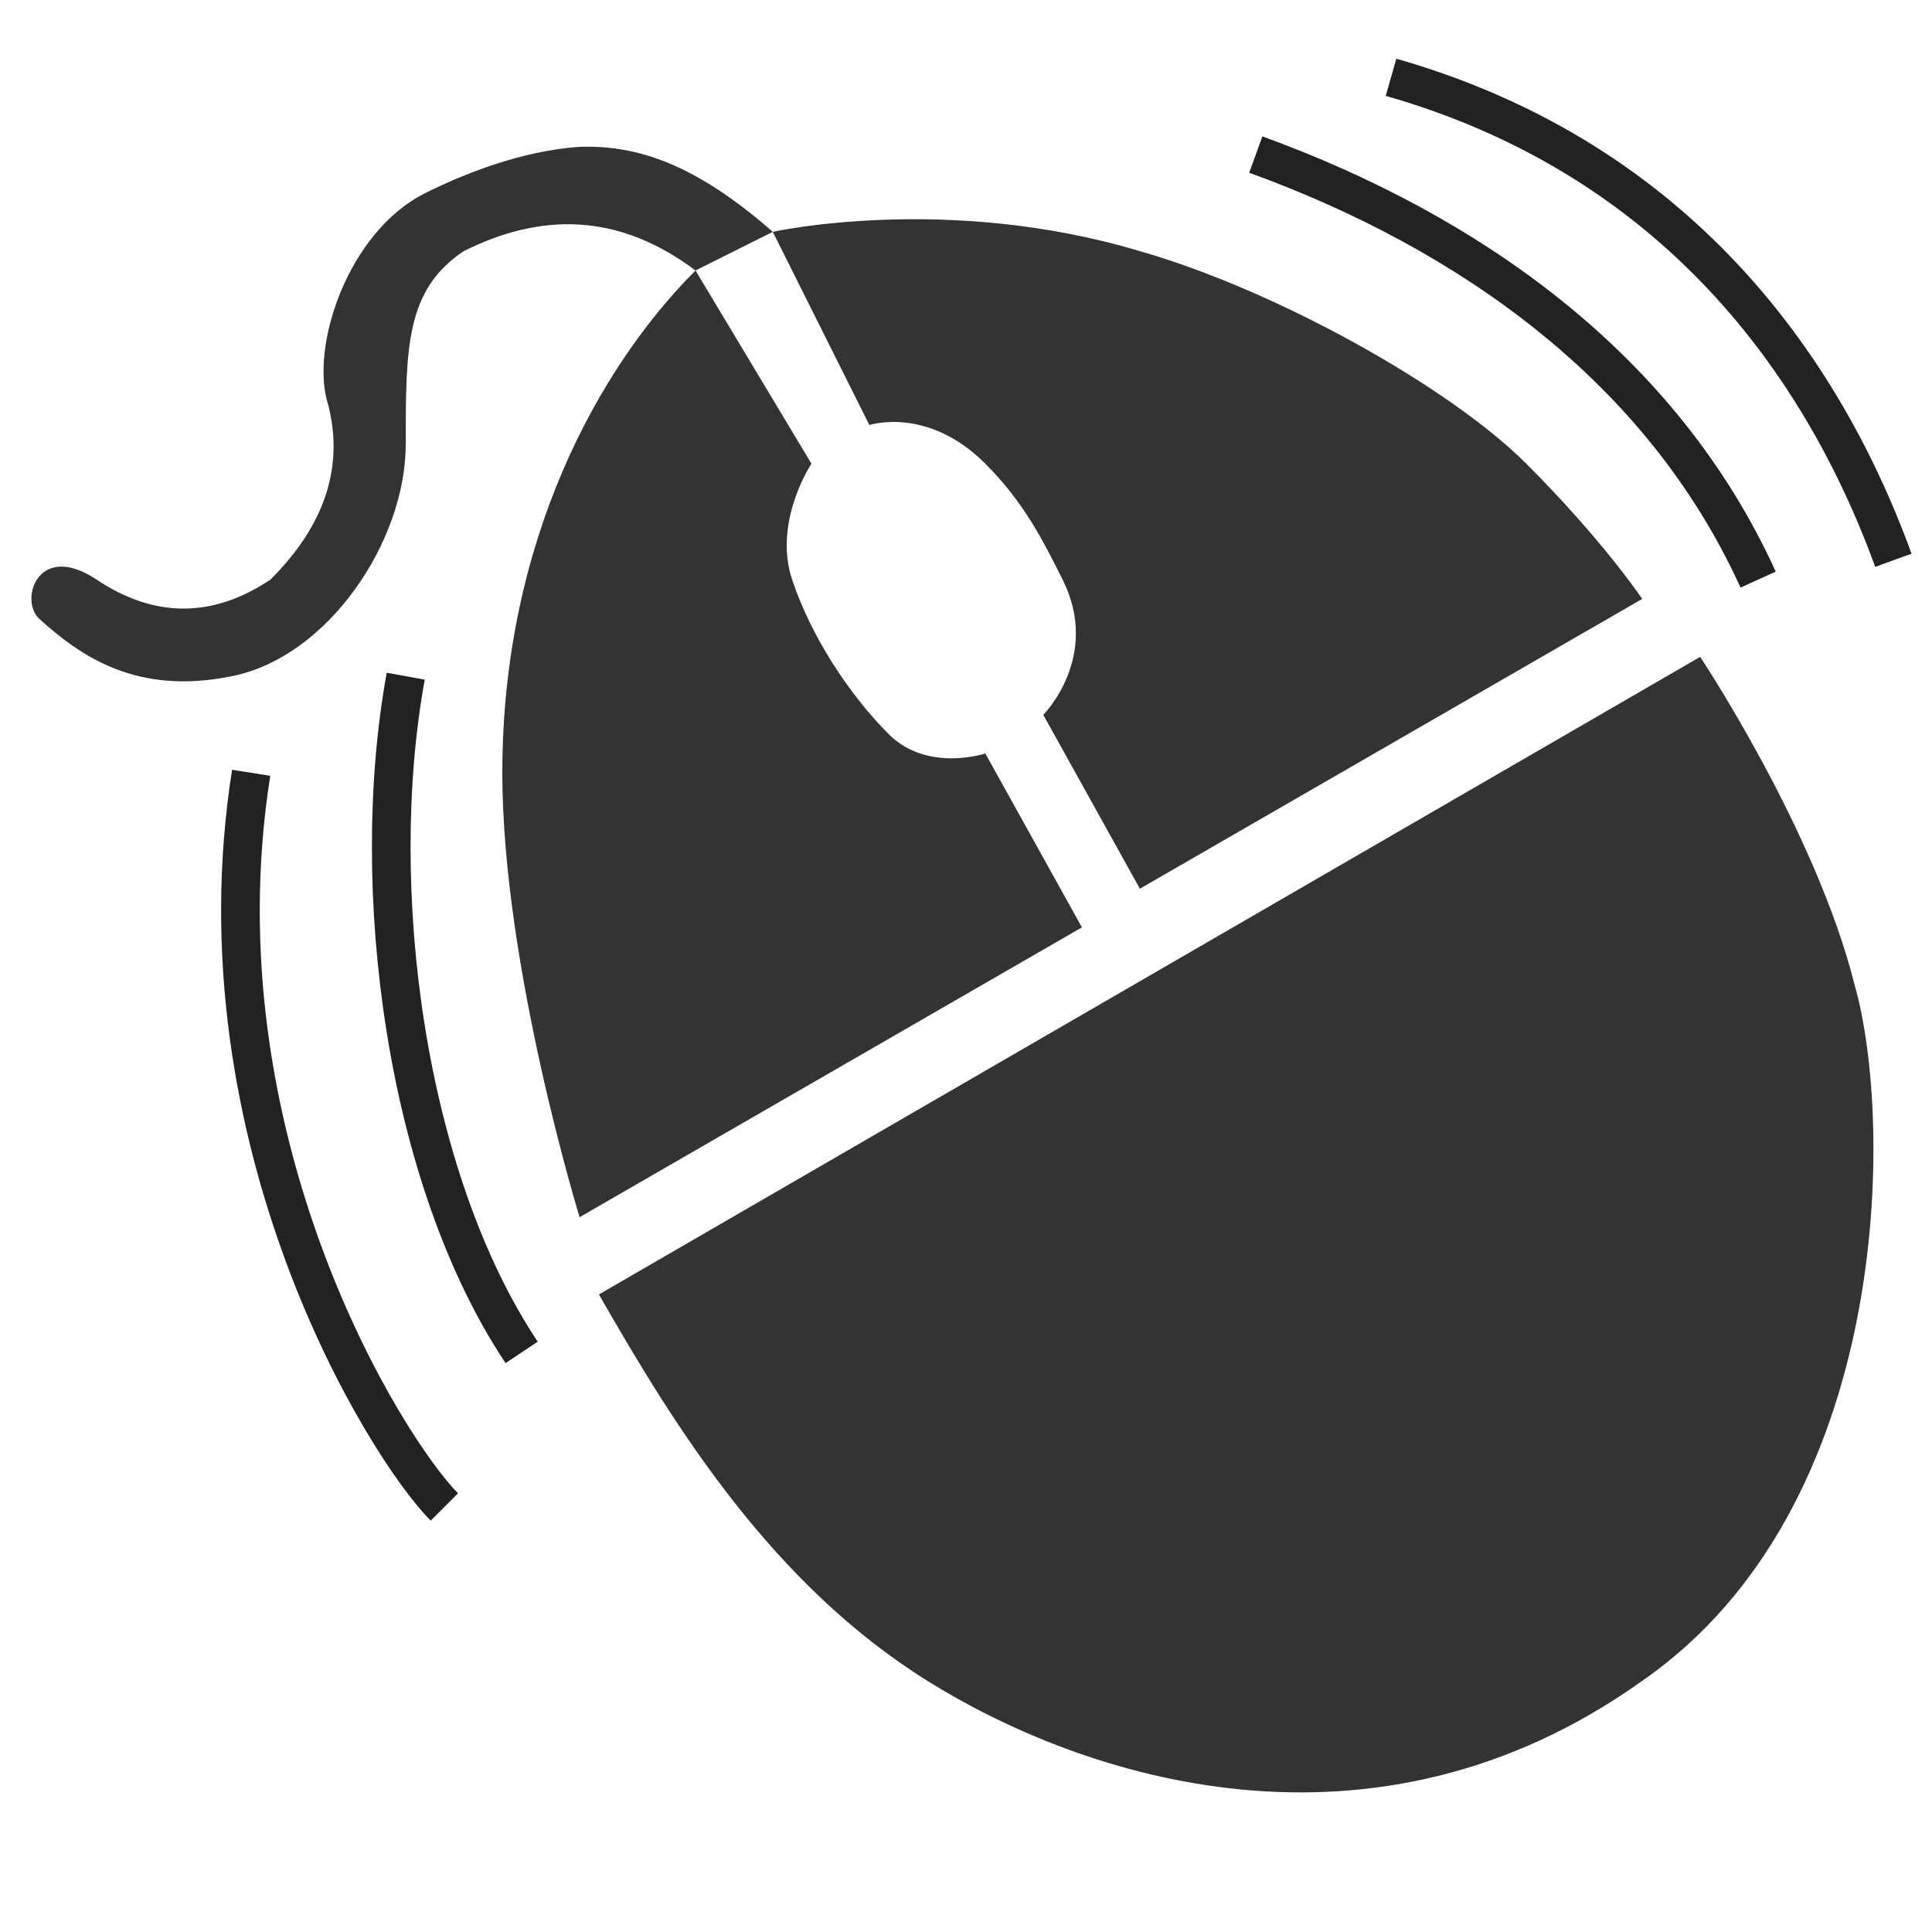
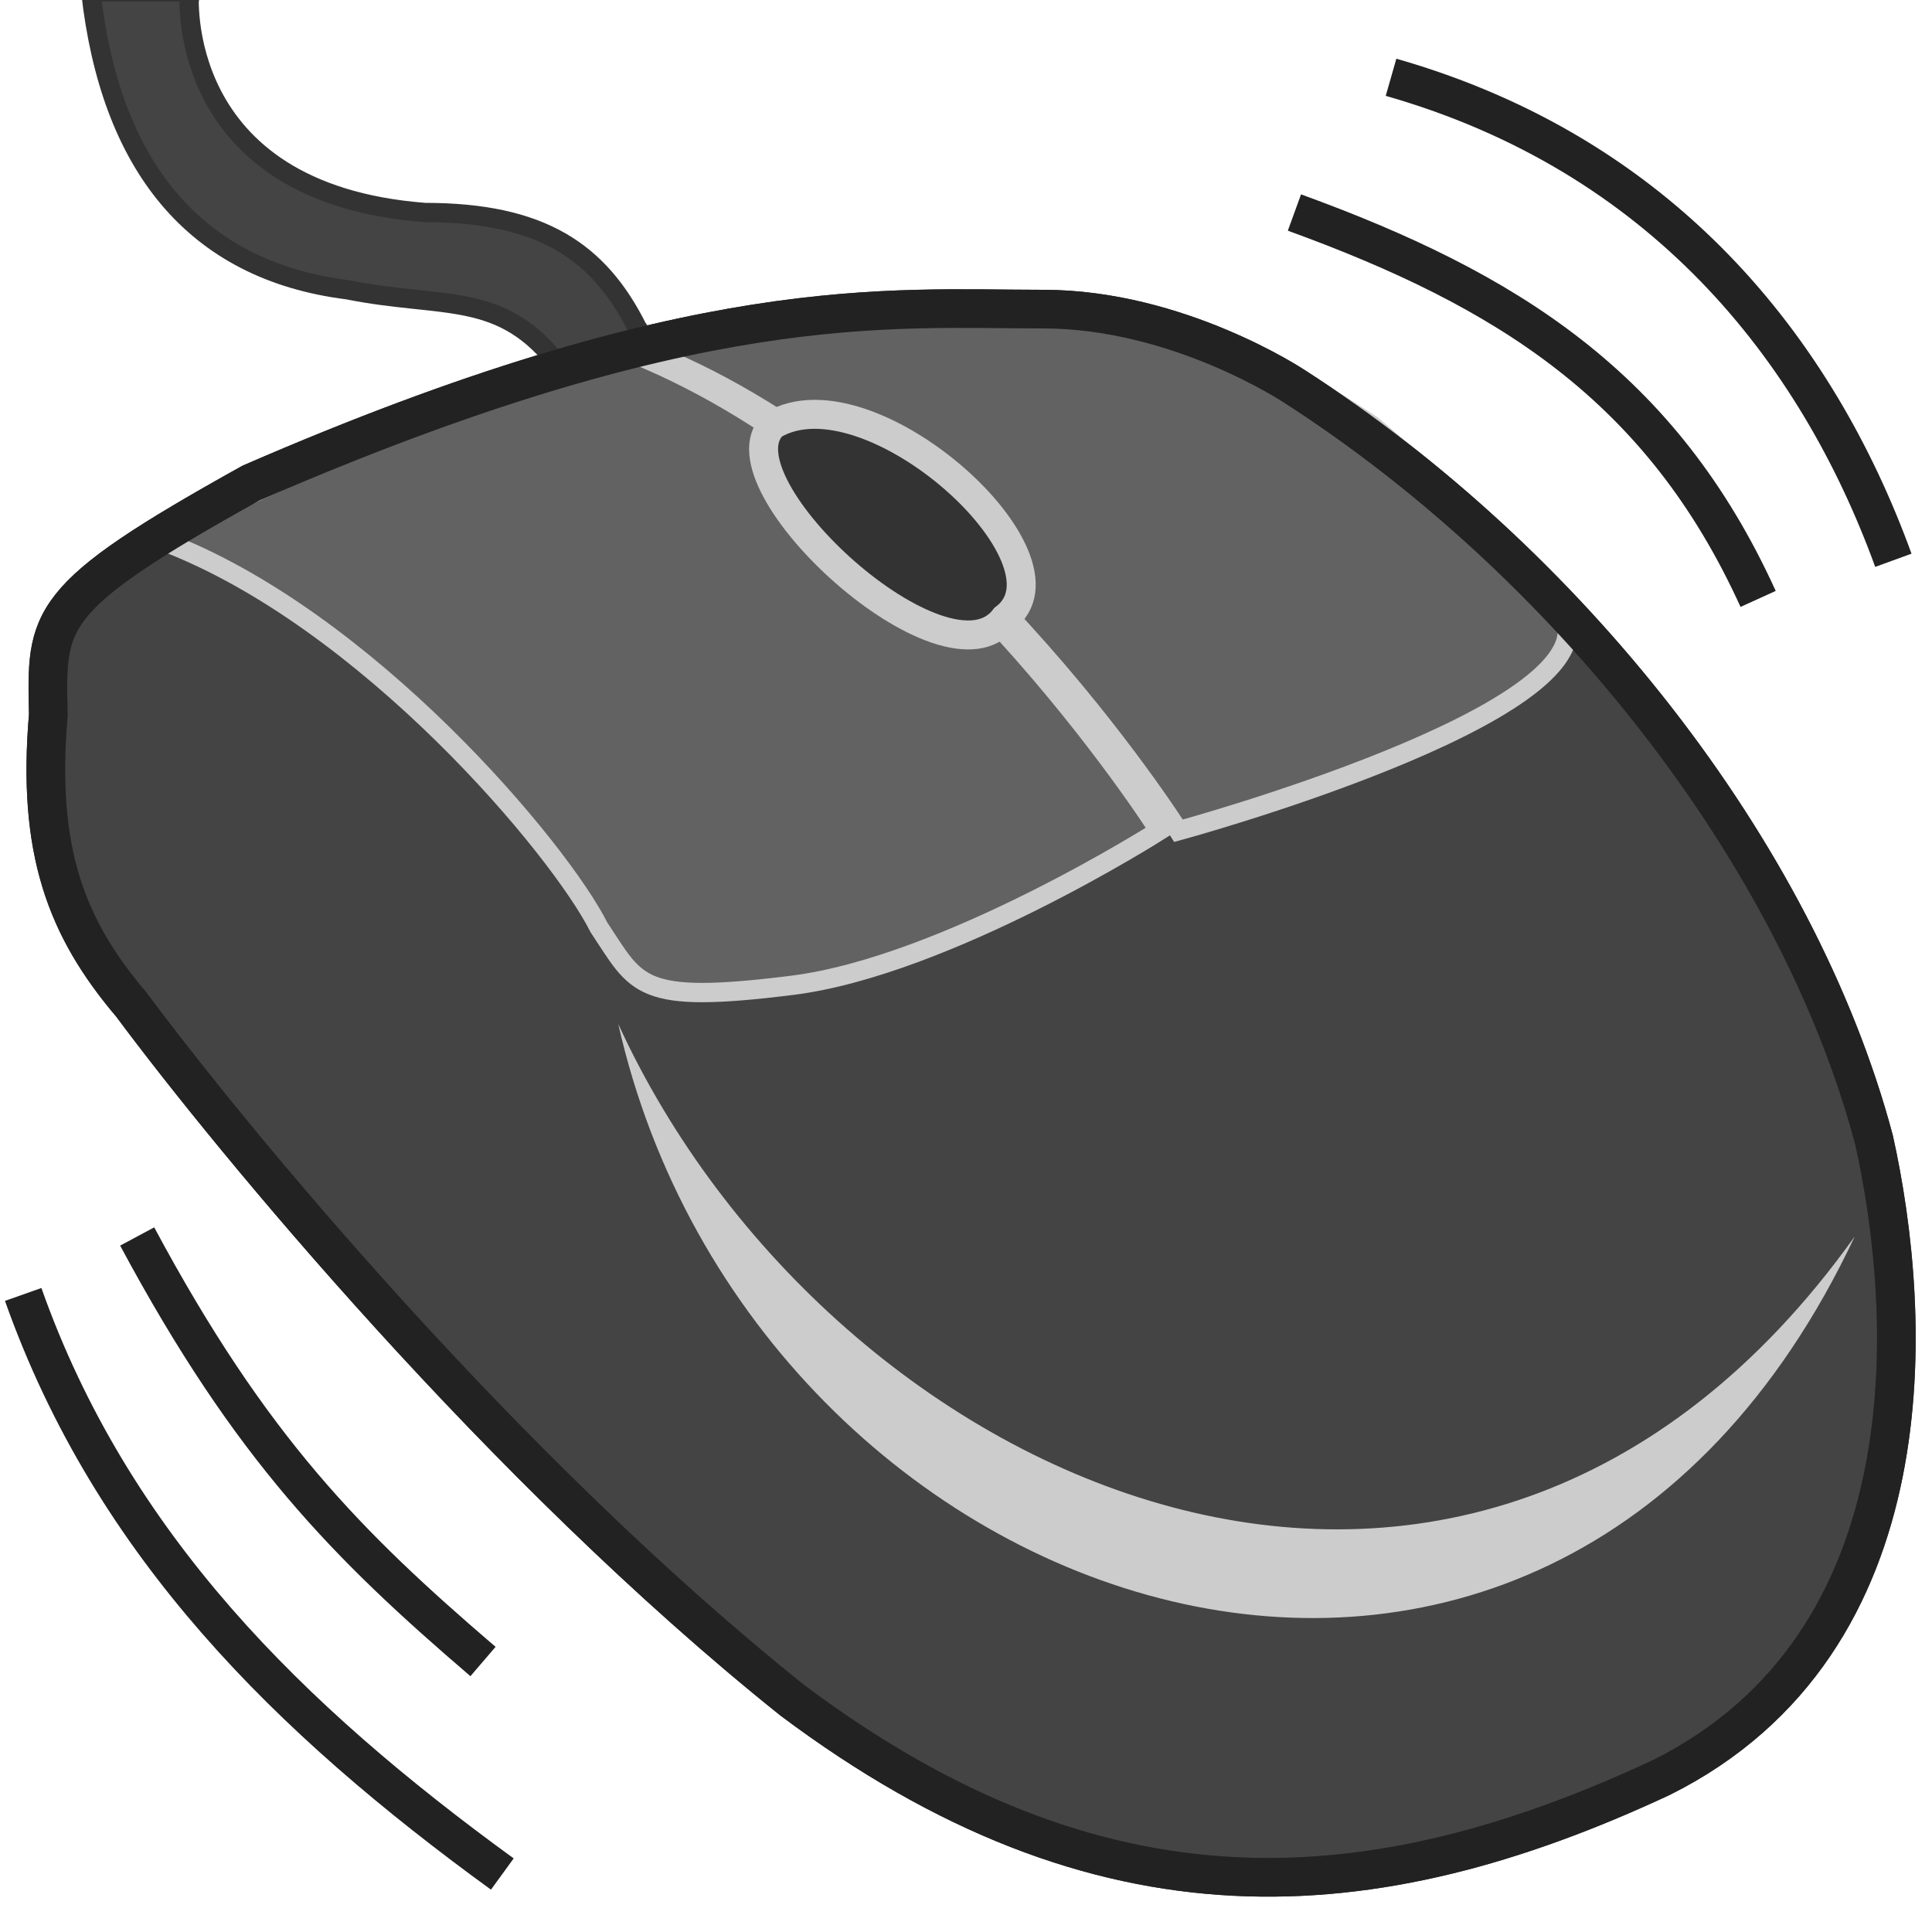
<svg height="100" width="100">
-   <path d="M 30 7.6 C 27 7.8 24 9 22 10 C 18 12 16 18 17 21 C 18 25 16 28 14 30 C 11 32 8 32 5 30 C 2 28 1 31 2 32 C 4.2 34 7.1 36 12 35 C 17 34 21 28 21 23 C 21 18 21 15 24 13 C 28 11 32 11 36 14 L 40 12 C 36 8.5 33 7.5 30 7.6 z M 40 12 L 45 22 C 45 22 48 21 51 24 C 53 26 54 28 55 30 C 57 34 54 37 54 37 L 59 46 L 85 31 C 85 31 83 28 79 24 C 75 20 66 15 59 13 C 49 10 40 12 40 12 z M 36 14 C 31 19 26 28 26 40 C 26 50 30 63 30 63 L 56 48 L 51 39 C 51 39 48 40 46 38 C 44 36 42 33 41 30 C 40 27 42 24 42 24 L 36 14 z M 88 34 L 31 67 C 35 74 40 82 48 87 C 56 92 71 97 85 87 C 98 78 98 58 96 51 C 94 43 88 34 88 34 z " style="fill:#333333;fill-opacity:1;stroke:none" />
-   <path style="fill:none;stroke:#222222;stroke-width:2" d="M 72,4 C 86,8 94,18 98,29 M 65,8 c 11,4 21,11 26,22 M 13,40 c -3,19 7,35 10,38 M 21,35 c -2,11 0,26 6,35" />
+   <path style="fill:#444;stroke:#333" d="M 29,19 C 26,15 23,16 18,15 10,14 5.7,8.5 4.7,-0.42 l 5.1,-0 C 9.8,-0.43 8.9,10 22,11 c 6,0 9,2 11,6 1,1 -4,2 -4,2 z" />
+   <path style="fill:#444;stroke:#333;stroke-width:2" d="m 67,20 c 14,9 26,24 30,39 2,9 3,26 -11,33 C 71,99 57,100 41,88 26,76 12,59 6.8,52 3.4,48 1.9,44 2.5,37 2.4,32 2.2,31 13,25 36,15 46,16 54,16 c 7,0 13,4 13,4 z" />
+   <path style="fill:#626262;stroke:#ccc" d="m 81,32 c 2,5 -20,11 -20,11 0,0 -12,-19 -28,-25 0,0 12,-2 19,-2 5,0 10,0 19,6 6,5 10,10 10,10 z M 8.4,28 C 19,32 29,44 31,48 c 2,3 2,4 10,3 8,-1 19,-8 19,-8 C 60,43 48,24 32,18 27,20 15,24 8.4,28 z" />
+   <path style="fill:#333;stroke:#ccc;stroke-width:1.5" d="M 40,22 C 37,25 49,36 52,32 56,29 45,19 40,22 z" />
+   <path style="fill:none;stroke:#222;stroke-width:2" d="m 67,20 c 14,9 26,24 30,39 2,9 3,26 -11,33 C 71,99 57,100 41,88 26,76 12,59 6.8,52 3.4,48 1.9,44 2.5,37 2.4,32 2.2,31 13,25 36,15 46,16 54,16 c 7,0 13,4 13,4 z" />
+   <path style="fill:#ccc" d="M 32,53 C 43,77 76,92 96,64 80,98 39,84 32,53 z" />
+   <path style="fill:none;stroke:#222222;stroke-width:2" d="M 72,4 C 86,8 94,18 98,29 M 67,11 c 11,4 19,9 24,20 M 1.2,67 C 5.8,80 15,89 26,97 M 7.1,64 C 13,75 18,80 25,86" />
</svg>
